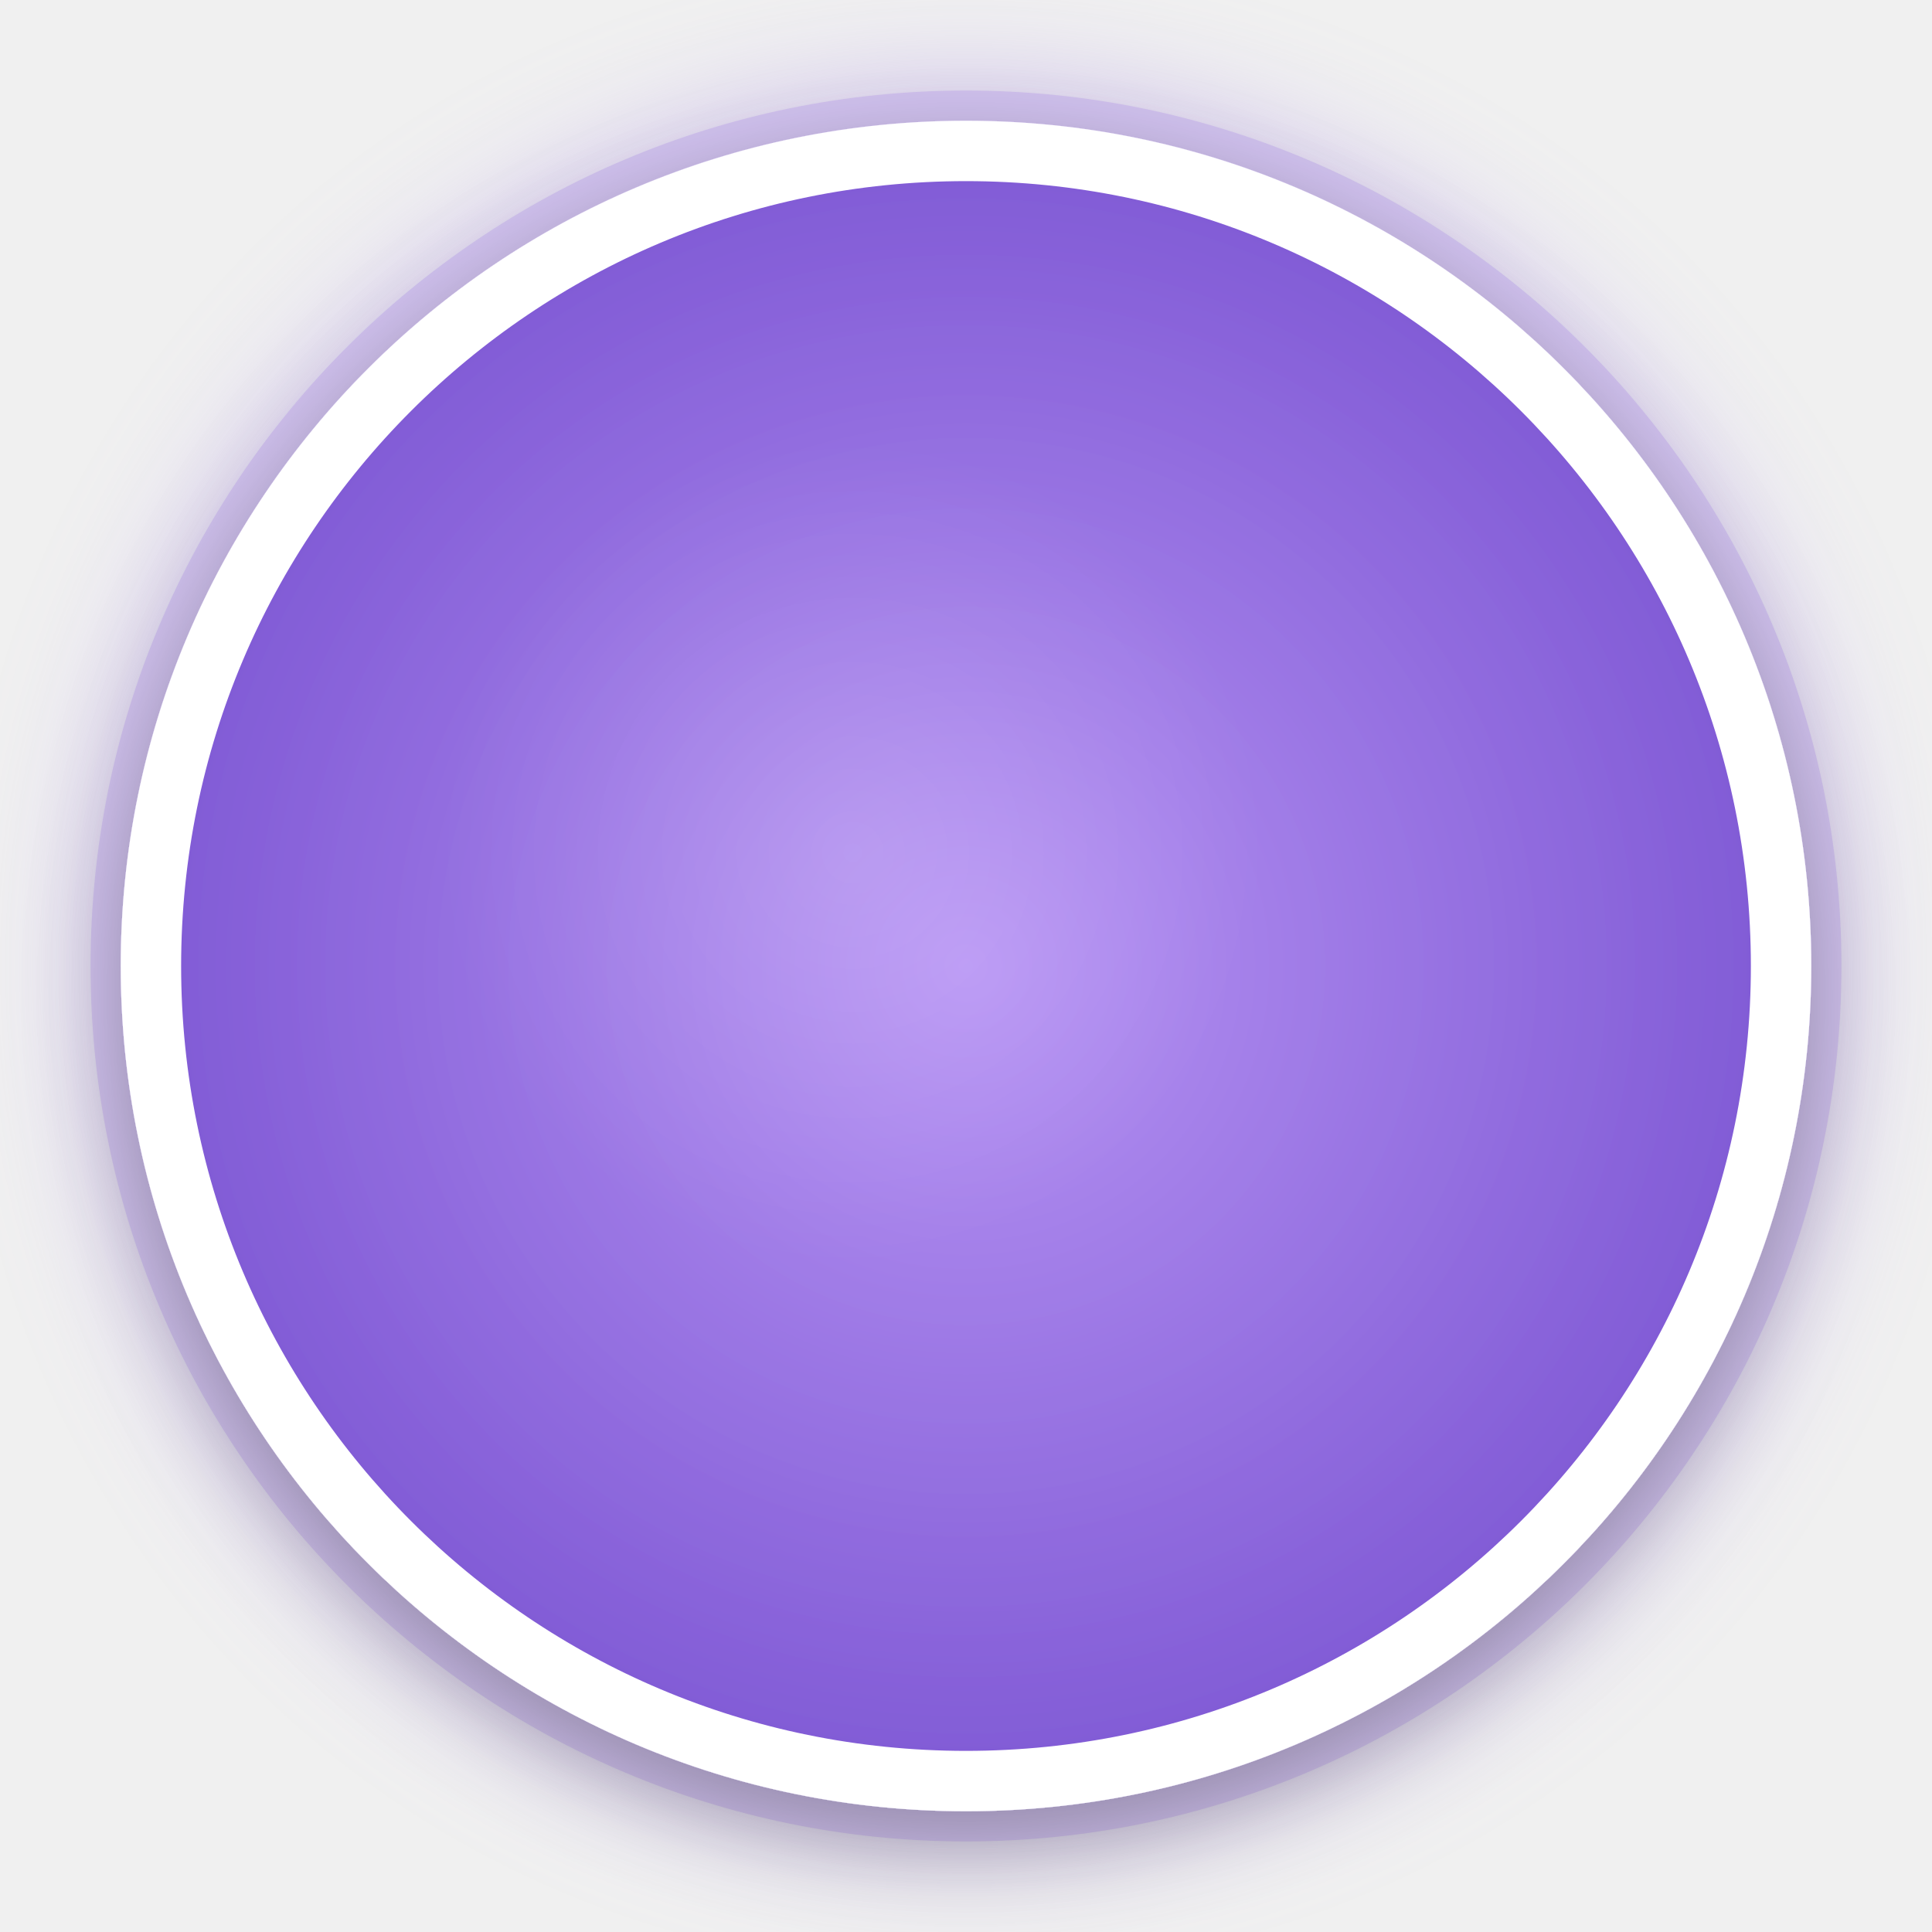
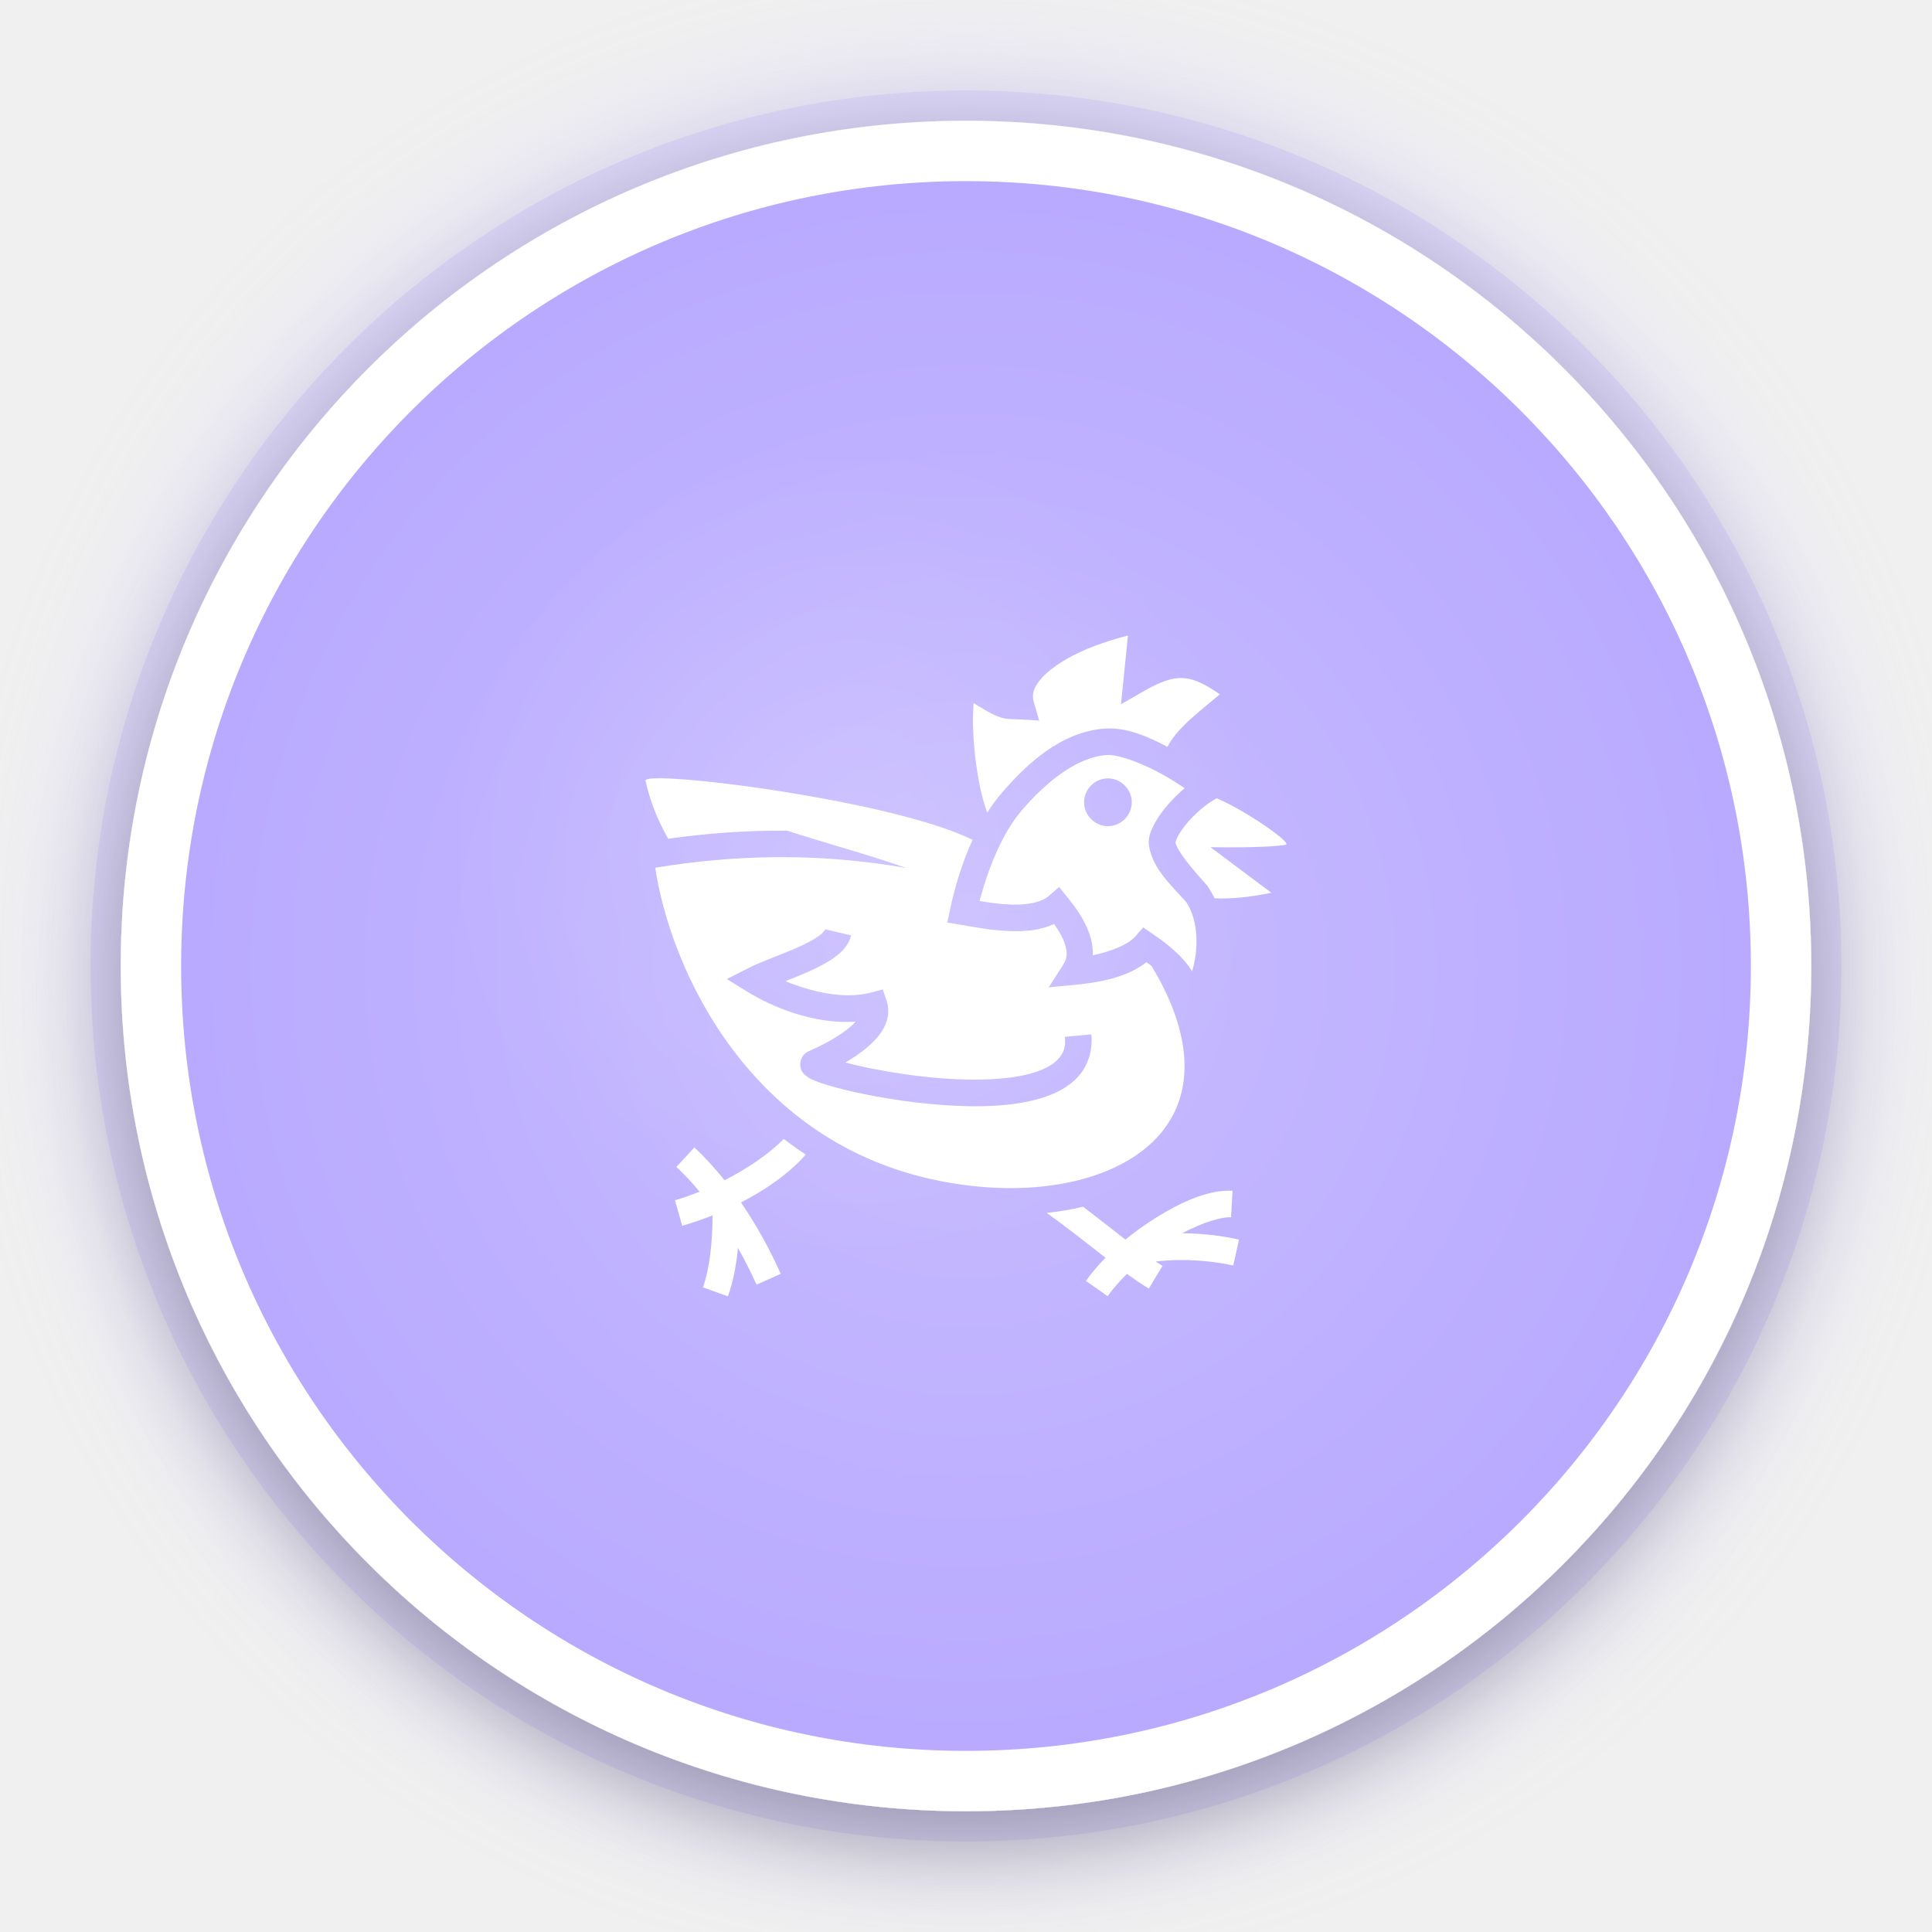
<svg xmlns="http://www.w3.org/2000/svg" width="256" height="256">
  <defs>
    <radialGradient id="grad_chicken_dinner" cx="50%" cy="50%" r="50%">
-       <stop offset="0%" style="stop-color:#B794F4;stop-opacity:1" />
-       <stop offset="100%" style="stop-color:#805AD5;stop-opacity:1" />
+       <stop offset="0%" style="stop-color:#C9BDFF;stop-opacity:1" />
+       <stop offset="100%" style="stop-color:#B8A9FF;stop-opacity:1" />
    </radialGradient>
    <filter id="glow_chicken_dinner" x="-50%" y="-50%" width="200%" height="200%">
      <feGaussianBlur stdDeviation="8" result="coloredBlur" />
      <feMerge>
        <feMergeNode in="coloredBlur" />
        <feMergeNode in="SourceGraphic" />
      </feMerge>
    </filter>
    <filter id="shadow_chicken_dinner">
      <feDropShadow dx="0" dy="4" stdDeviation="6" flood-opacity="0.3" />
    </filter>
    <radialGradient id="shine_chicken_dinner">
      <stop offset="0%" stop-color="white" stop-opacity="0.6" />
      <stop offset="100%" stop-color="white" stop-opacity="0" />
    </radialGradient>
  </defs>
-   <circle cx="128" cy="128" r="116" fill="#9F7AEA" opacity="0.4" filter="url(#glow_chicken_dinner)" />
+   <circle cx="128" cy="128" r="116" fill="#B8A9FF" opacity="0.4" filter="url(#glow_chicken_dinner)" />
  <circle cx="128" cy="128" r="108" fill="url(#grad_chicken_dinner)" stroke="#FFFFFF" stroke-width="8" filter="url(#shadow_chicken_dinner)" />
  <circle cx="113" cy="113" r="54" fill="url(#shine_chicken_dinner)" opacity="0.25" />
-   <g transform="translate(80, 80) scale(1.5)">
+   <g transform="translate(78, 78) scale(0.1953125)">
    <path fill="#fff" d="M365.852 31.858c-10.152 2.474-24.915 7.073-37.437 13.602-9.2 4.797-17.277 10.575-21.928 16.19-4.65 5.618-6.05 9.96-4.416 15.587l3.556 12.254-12.736-.76c-3.048-.183-4.944-.117-7.364-.262-2.42-.146-5.405-.706-8.27-1.87-3.86-1.568-9.082-4.65-16.085-8.91a149.23 149.23 0 0 0-.407 16.006c.38 12.915 2.02 27.945 4.82 41.17 1.328 6.27 3.007 12.134 4.805 17.13 2.992-4.705 6.264-9.202 9.84-13.368 17.022-19.818 40.47-41.586 69.867-43.697 14.423-1.037 29.333 5.324 42.554 12.41 3.997-7.635 10.257-13.963 16.617-19.67 6.403-5.748 13.146-11.018 18.95-15.97-9.552-6.72-16.81-10.074-23.02-10.855-7.936-.998-16.028 1.45-28.835 8.828l-15.21 8.762 4.7-46.577zm-12.796 80.995a16.57 16.57 0 0 0-1.672.03c-20.817 1.494-41.72 19.098-57.5 37.47-13.842 16.117-23.36 41.13-28.65 61.556 6.866 1.127 14.21 2.21 21.564 2.43 10.95.33 20.46-1.593 25.334-5.83l7.04-6.114 5.862 7.25c4.956 6.128 10.802 14.087 14.32 23.476 1.78 4.75 2.88 10.128 2.698 15.607 12.487-2.64 23.93-7.162 28.884-12.86l5.256-6.043 6.614 4.52c10.006 6.838 19.827 14.582 26.634 25.236 1.033-3.752 1.935-7.666 2.416-11.75 1.503-12.738-.18-25.93-6.636-35.494-10.232-11.257-22.116-22.055-24.93-37.03-1.066-5.675.69-10.02 2.78-14.29 2.092-4.27 4.972-8.467 8.35-12.593 3.803-4.644 8.228-9.1 12.948-13.05-4.015-2.658-8.39-5.55-13.877-8.665-12.77-7.256-28.594-13.592-37.434-13.86zM48.52 128.626c-6.353-.037-9.976.466-9.976 1.576 2.82 12.857 7.998 26.53 15.432 39.48 26.005-3.718 53.01-5.705 80.652-5.488 26.75 8.66 54.68 16.02 80.83 25.338-25.477-4.52-50.737-6.842-75.512-7.3a489.987 489.987 0 0 0-11.82-.073c-28.5.16-56.26 2.772-82.938 7.17 4.785 32.48 20.097 79.06 50.397 120.476 32.95 45.036 82.958 84.022 156.976 94.457 58.185 8.202 107.473-4.926 132.47-31.346 12.5-13.21 19.395-29.548 19.23-49.768-.157-18.958-6.877-41.526-22.327-67.106-1.133-.884-2.3-1.766-3.52-2.654-13.164 10.368-31.666 13.752-47.895 15.322l-18.392 1.78 9.94-15.58c2.974-4.66 2.76-9.265.433-15.474-1.486-3.962-4.016-8.048-6.75-11.992-9.13 4.418-19.634 5.185-29.495 4.887-12.977-.392-25.546-2.913-33.66-4.262l-9.268-1.538 1.936-9.193c2.894-13.746 7.735-30.663 15.19-46.902-46.584-23.24-175.11-41.595-211.933-41.812zm303.762.088c8.852 0 16.186 7.384 16.186 16.213 0 8.83-7.334 16.213-16.186 16.213-8.85 0-16.187-7.384-16.187-16.213 0-8.83 7.336-16.213 16.187-16.213zm73.906 13.47-1.707.936c-5.958 3.275-13.704 10.08-19.133 16.71-2.715 3.316-4.887 6.612-6.11 9.108-.885 1.807-1.032 3.154-1.13 3.35 1.295 5.8 10.486 16.914 20.966 28.522l.387.427.326.473a54.88 54.88 0 0 1 4.754 8.342c11.47.563 23.966-.753 38.652-3.727l-41.35-30.937s37.437.748 51.126-1.635c4.696-.818-25.494-22.228-46.78-31.57zM160.52 231.076l17.516 4.15c-1.628 6.866-6.334 11.36-11.355 15.008-5.02 3.65-10.874 6.607-17 9.354-5.37 2.408-10.923 4.598-16.195 6.698 17.247 7.16 39.738 12.514 57.944 7.756l8.135-2.127 2.672 7.975c2.102 6.27.8 12.92-1.97 18.097-2.766 5.176-6.815 9.438-11.452 13.343-4.408 3.713-9.428 7.075-14.636 10.11 1.512.4 2.75.78 4.413 1.185 16.154 3.923 39.21 7.99 62.21 9.678 22.997 1.688 46.086.824 61.544-4.053 7.728-2.44 13.347-5.8 16.605-9.553 3.26-3.753 4.8-7.815 4.16-14.64l17.922-1.678c1.02 10.888-2.2 20.873-8.49 28.12-6.29 7.245-15.014 11.835-24.78 14.917-19.536 6.163-44.068 6.615-68.28 4.837-24.213-1.778-47.956-5.964-65.14-10.137-8.59-2.087-15.446-4.112-20.384-6.105-2.47-.997-4.277-1.582-6.817-3.805-1.27-1.112-3.838-3.195-3.59-8.084.122-2.444 1.414-4.847 2.696-6.168 1.28-1.32 2.438-1.895 3.368-2.295 9.76-4.196 20.562-10.17 27.602-16.098a41.493 41.493 0 0 0 3.95-3.828c-28.726 2.026-57.113-10.163-73.773-20.45l-13.646-8.425 14.302-7.258c9.833-4.99 23.145-9.453 34.26-14.44 5.56-2.492 10.508-5.107 13.787-7.49 3.277-2.38 4.37-4.38 4.42-4.597zM132.378 373.31c-9.94 10.178-24.66 20.105-40.18 28.05-6.34-7.936-13.154-15.46-20.445-22.242L59.495 392.3c5.485 5.1 10.75 10.778 15.762 16.814-5.725 2.31-11.364 4.275-16.715 5.793l4.914 17.315c6.655-1.89 13.604-4.25 20.605-7.035-.004 16.89-1.79 35.74-6.532 48.816l16.92 6.14c3.645-10.05 5.755-21.453 6.826-32.9 4.775 8.44 9.016 16.875 12.606 24.934l16.443-7.326c-6.96-15.626-16.04-32.46-26.976-48.42 16.785-8.633 32.574-19.633 43.97-32.488a244.225 244.225 0 0 1-14.94-10.632zm301.435 35.127c-15.158.19-32.163 7.857-49.21 18.494a196.634 196.634 0 0 0-20.456 14.66c-6.71-5.158-13.73-10.692-20.86-16.23a1086.232 1086.232 0 0 0-7.88-6.062c-7.882 1.91-16.138 3.324-24.705 4.232 7.053 4.96 14.317 10.433 21.545 16.047 6.184 4.802 12.332 9.672 18.37 14.354-4.958 5.056-9.45 10.33-13.243 15.735l14.734 10.34c3.507-4.998 7.984-10.123 13.076-15.117 5.09 3.68 10.056 7.083 14.82 9.965l9.317-15.4a143.322 143.322 0 0 1-4.667-2.96c19.407-2.33 39.054-.35 52.653 2.676l3.91-17.57c-10.58-2.356-23.95-4.223-38.416-4.275l-.19.002c13.615-7.218 26.607-11.223 33.21-10.857l1-17.97a44.232 44.232 0 0 0-3.007-.063z" />
  </g>
</svg>
